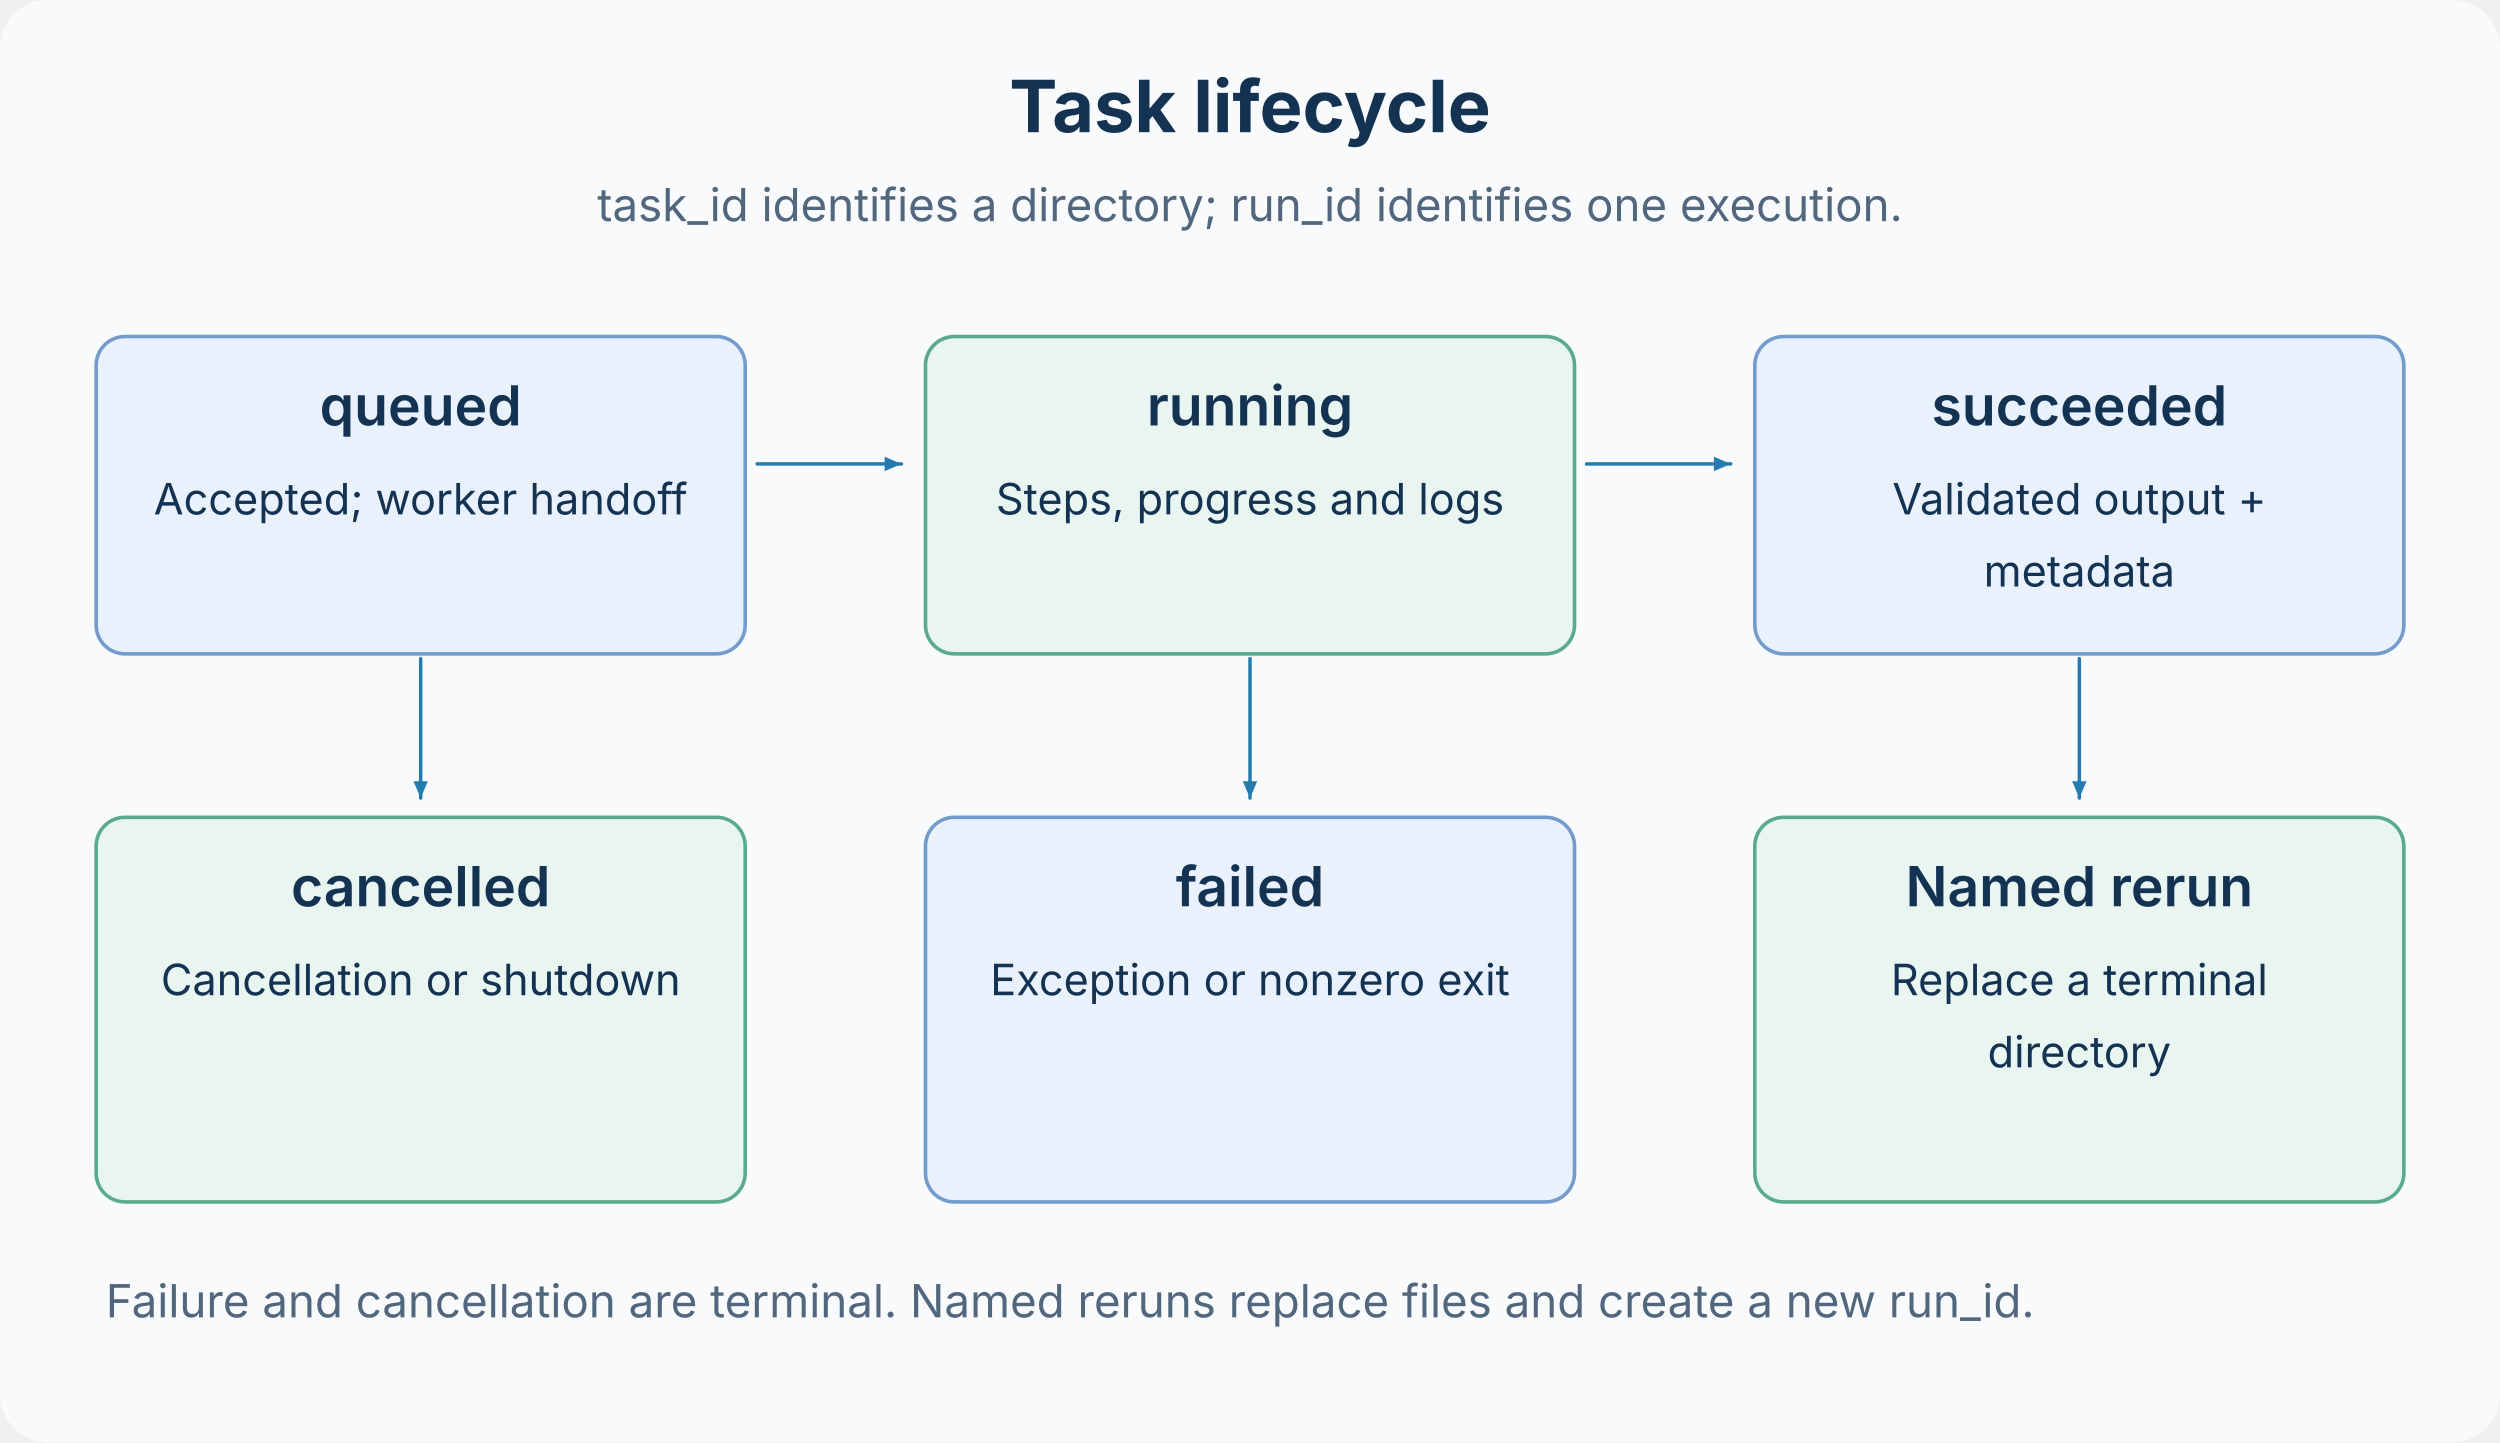
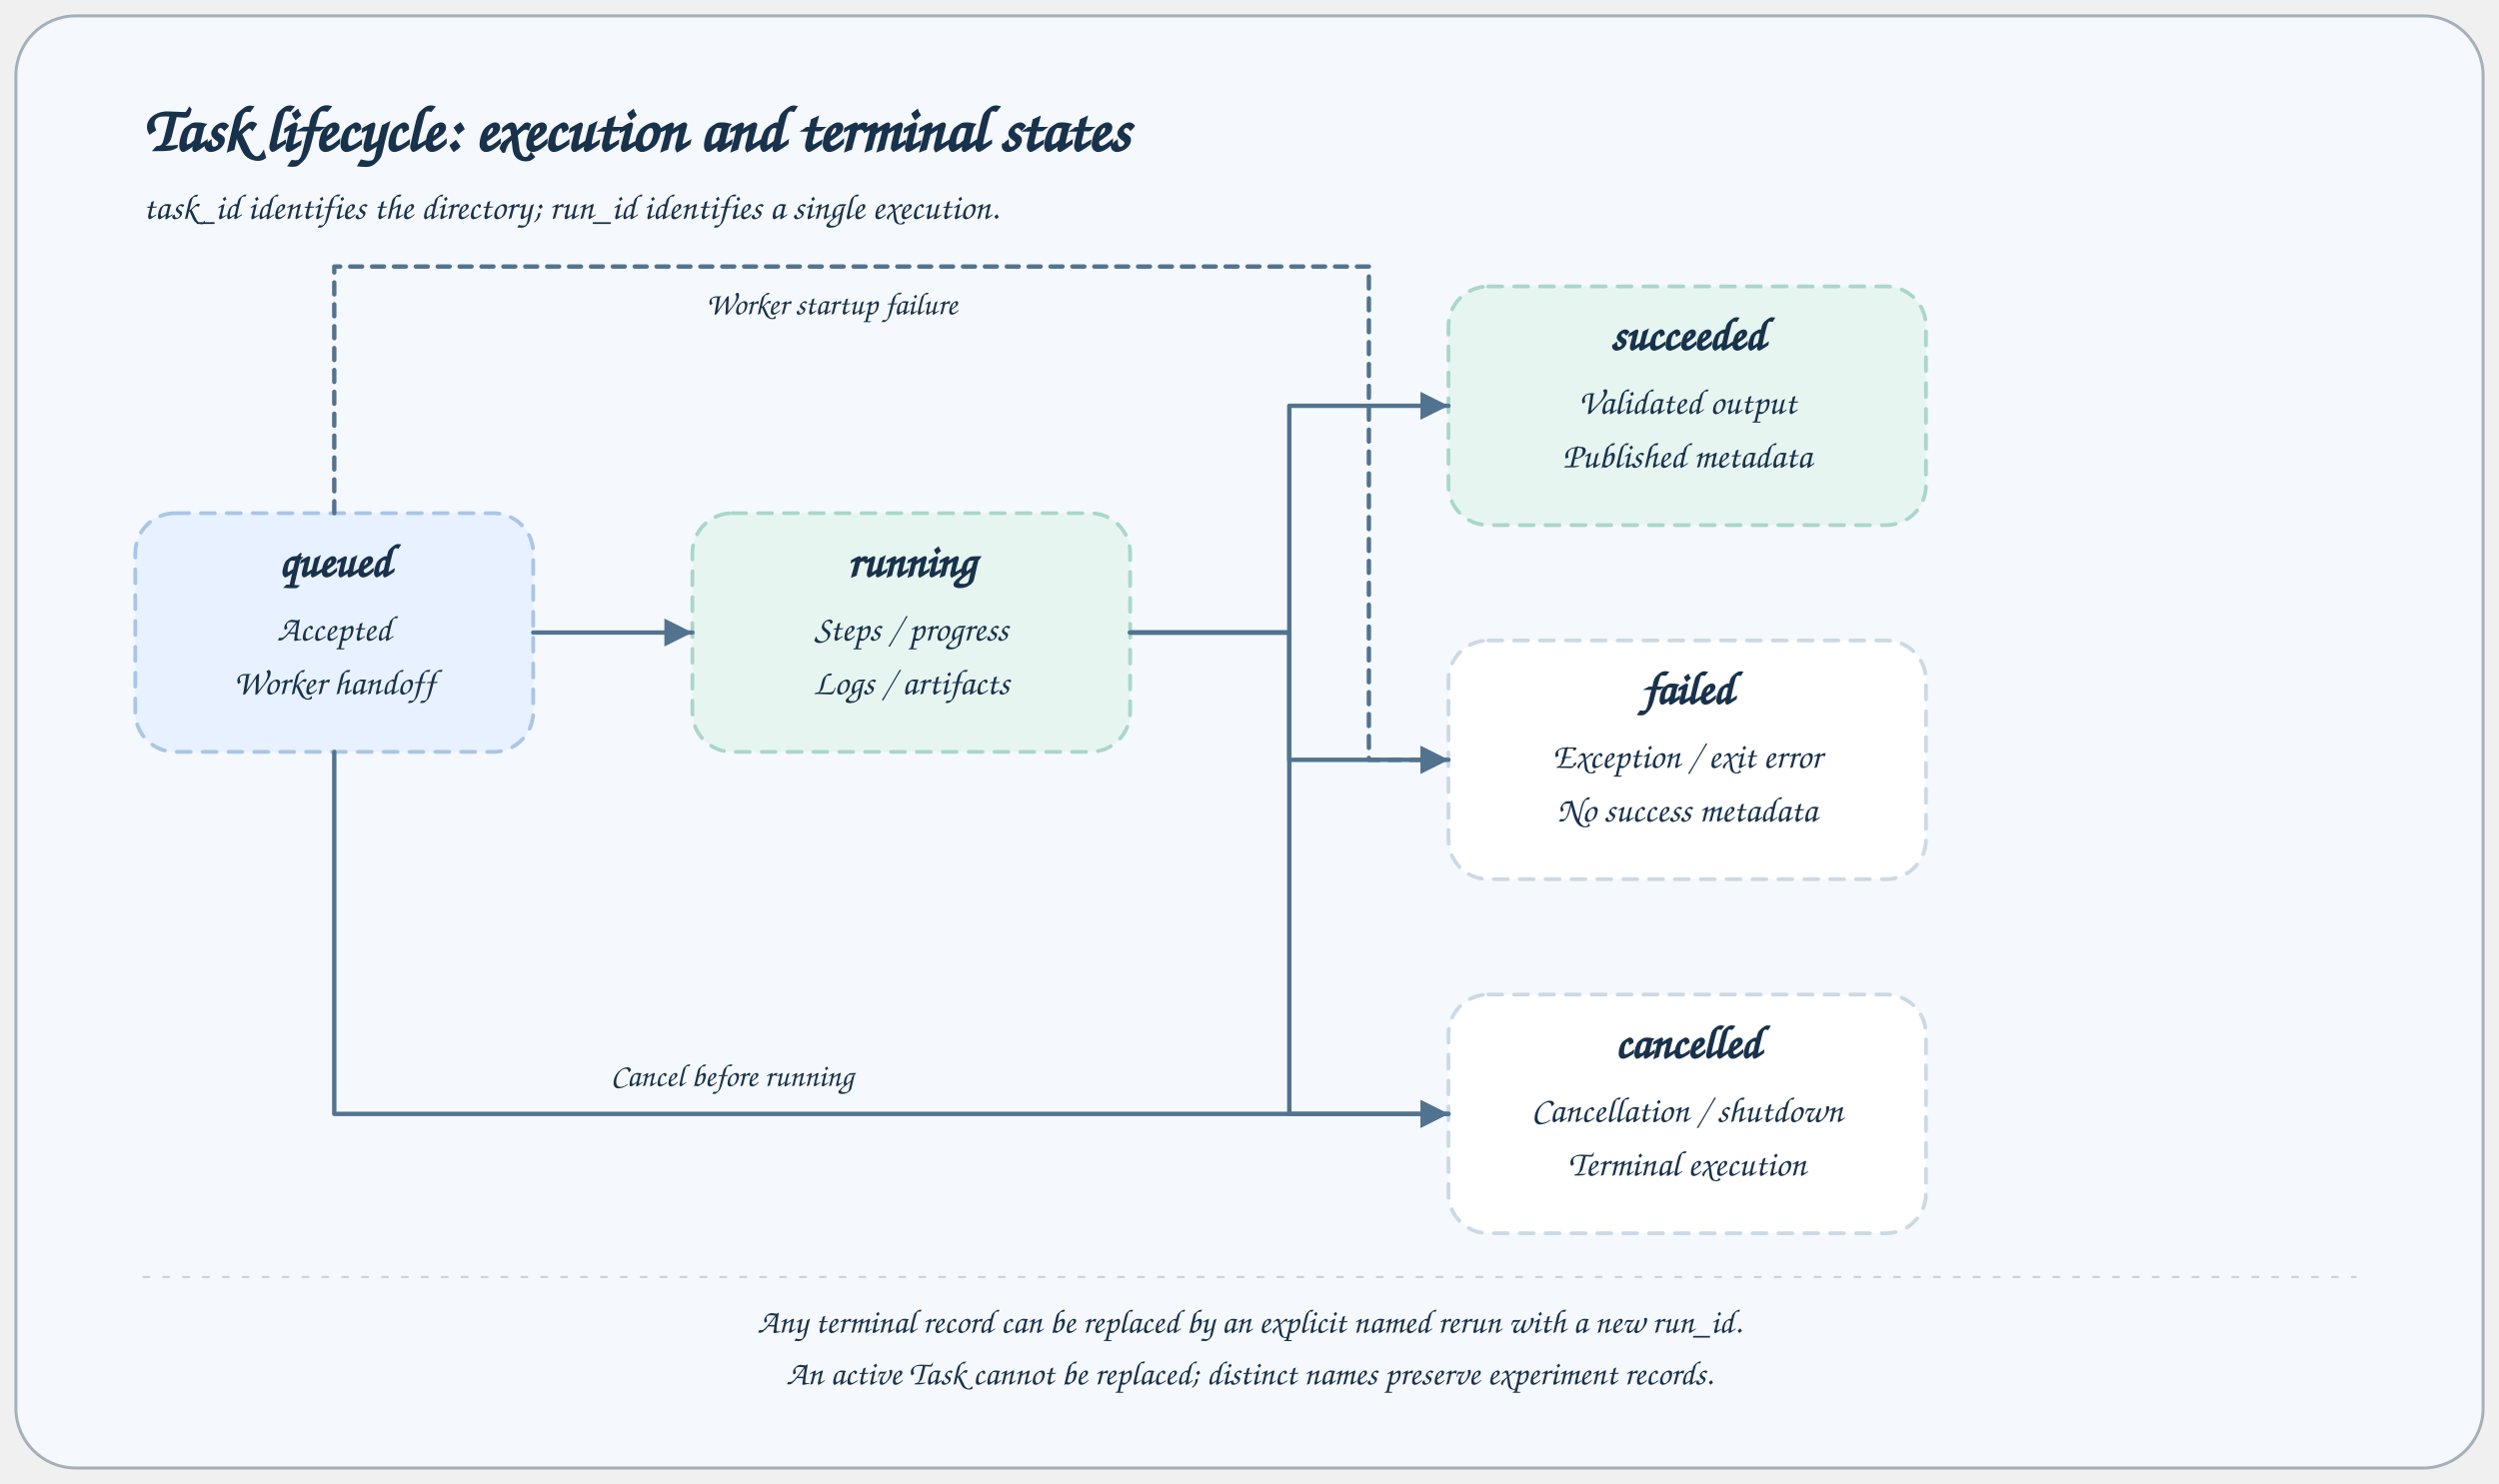
- <svg xmlns="http://www.w3.org/2000/svg" width="1040" height="600" viewBox="0 0 1040 600" role="img" aria-labelledby="title desc">
+ <svg xmlns="http://www.w3.org/2000/svg" width="1256" height="746" viewBox="0 0 1256 746" role="img" aria-labelledby="title desc">
  <defs>
-     <marker id="arrow" viewBox="0 0 8 6" refX="7" refY="3" markerWidth="8" markerHeight="6" markerUnits="userSpaceOnUse" orient="auto-start-reverse">
-       <path d="M 0 0 L 7 3 L 0 6 z" fill="#247baf" />
+     <marker id="arrow" viewBox="0 0 10 10" refX="9" refY="5" markerWidth="8" markerHeight="8" orient="auto-start-reverse">
+       <path d="M 1 1 L 9 5 L 1 9 Z" fill="#52738f" />
    </marker>
  </defs>
-   <rect width="1040" height="600" rx="20" fill="#f8fafc" />
-   <g font-family="Comic Sans MS, Bradley Hand, -apple-system, BlinkMacSystemFont, Segoe UI, sans-serif" fill="#143252">
-     <text text-anchor="middle" x="520" y="55" font-size="30" font-weight="700">Task lifecycle</text>
-     <path stroke-linecap="round" stroke-linejoin="round" d="M 315 193 L 375 193" stroke="#247baf" stroke-width="1.45" fill="none" marker-end="url(#arrow)" />
-     <path stroke-linecap="round" stroke-linejoin="round" d="M 660 193 L 720 193" stroke="#247baf" stroke-width="1.45" fill="none" marker-end="url(#arrow)" />
-     <path stroke-linecap="round" stroke-linejoin="round" d="M 175.0 274 L 175.0 315 L 175.0 315 L 175.0 332" stroke="#247baf" stroke-width="1.45" fill="none" marker-end="url(#arrow)" />
-     <path stroke-linecap="round" stroke-linejoin="round" d="M 520.0 274 L 520.0 315 L 520.0 315 L 520.0 332" stroke="#247baf" stroke-width="1.45" fill="none" marker-end="url(#arrow)" />
-     <path stroke-linecap="round" stroke-linejoin="round" d="M 865.0 274 L 865.0 315 L 865.0 315 L 865.0 332" stroke="#247baf" stroke-width="1.45" fill="none" marker-end="url(#arrow)" />
-     <rect x="40" y="140" width="270" height="132" rx="12" fill="#e9f1fc" stroke="#739bcc" stroke-width="1.5" />
-     <text x="175.0" y="177" text-anchor="middle" font-size="23" font-weight="600">queued</text>
-     <text x="175.0" y="214" text-anchor="middle" font-size="18">Accepted; worker handoff</text>
-     <rect x="385" y="140" width="270" height="132" rx="12" fill="#e8f5f0" stroke="#5aab8c" stroke-width="1.5" />
-     <text x="520.0" y="177" text-anchor="middle" font-size="23" font-weight="600">running</text>
-     <text x="520.0" y="214" text-anchor="middle" font-size="18">Steps, progress and logs</text>
-     <rect x="730" y="140" width="270" height="132" rx="12" fill="#e9f1fc" stroke="#739bcc" stroke-width="1.5" />
-     <text x="865.0" y="177" text-anchor="middle" font-size="23" font-weight="600">succeeded</text>
-     <rect x="40" y="340" width="270" height="160" rx="12" fill="#e8f5f0" stroke="#5aab8c" stroke-width="1.5" />
-     <text x="175.0" y="377" text-anchor="middle" font-size="23" font-weight="600">cancelled</text>
-     <text x="175.0" y="414" text-anchor="middle" font-size="18">Cancellation or shutdown</text>
-     <rect x="385" y="340" width="270" height="160" rx="12" fill="#e9f1fc" stroke="#739bcc" stroke-width="1.5" />
-     <text x="520.0" y="377" text-anchor="middle" font-size="23" font-weight="600">failed</text>
-     <text x="520.0" y="414" text-anchor="middle" font-size="18">Exception or nonzero exit</text>
-     <rect x="730" y="340" width="270" height="160" rx="12" fill="#e8f5f0" stroke="#5aab8c" stroke-width="1.5" />
-     <text x="865.0" y="377" text-anchor="middle" font-size="23" font-weight="600">Named rerun</text>
-     <text x="44" y="548" font-size="19" fill="#52677e">Failure and cancellation are terminal. Named reruns replace files and create a new run_id.</text>
-     <text text-anchor="middle" x="520" y="92.0" font-size="19" fill="#52677e">task_id identifies a directory; run_id identifies one execution.</text>
-     <text x="865.0" y="214" text-anchor="middle" font-size="18">Validated output +</text>
-     <text x="865.0" y="244" text-anchor="middle" font-size="18">metadata</text>
-     <text x="865.0" y="414" text-anchor="middle" font-size="18">Replace a terminal</text>
-     <text x="865.0" y="444" text-anchor="middle" font-size="18">directory</text>
+   <rect x="8" y="8" width="1240.0" height="730.0" rx="30" fill="#f5f8fc" stroke="#18324b" stroke-width="1.5" stroke-linejoin="round" stroke-opacity="0.35" />
+   <g transform="translate(28 28)" font-family="'Comic Sans MS', 'Chalkboard SE', 'Comic Neue', cursive" data-diagram-content="true">
+     <g font-family="'Comic Sans MS', 'Chalkboard SE', 'Comic Neue', cursive" fill="#18324b">
+       <text x="44" y="48" font-size="32" font-weight="700" text-anchor="start">Task lifecycle: execution and terminal states</text>
+       <text x="44" y="82" font-size="18" font-weight="400" text-anchor="start" fill="#18324b">task_id identifies the directory; run_id identifies a single execution.</text>
+       <rect x="40" y="230" width="200" height="120" rx="20" fill="#e8f1ff" stroke="#a9c5e8" stroke-width="1.9" stroke-dasharray="7 6" stroke-linecap="round" />
+       <text x="140.0" y="262" font-size="23" font-weight="700" text-anchor="middle">queued</text>
+       <text x="140.0" y="294" font-size="18" font-weight="400" text-anchor="middle">Accepted</text>
+       <text x="140.0" y="321" font-size="18" font-weight="400" text-anchor="middle">Worker handoff</text>
+       <rect x="320" y="230" width="220" height="120" rx="20" fill="#e7f5f1" stroke="#a9d7ca" stroke-width="1.9" stroke-dasharray="7 6" stroke-linecap="round" />
+       <text x="430.0" y="262" font-size="23" font-weight="700" text-anchor="middle">running</text>
+       <text x="430.0" y="294" font-size="18" font-weight="400" text-anchor="middle">Steps / progress</text>
+       <text x="430.0" y="321" font-size="18" font-weight="400" text-anchor="middle">Logs / artifacts</text>
+       <path d="M 240 290 H 320" fill="none" stroke="#52738f" stroke-width="2.2" marker-end="url(#arrow)" stroke-linecap="round" stroke-linejoin="round" />
+       <rect x="700" y="116" width="240" height="120" rx="20" fill="#e7f5f1" stroke="#a9d7ca" stroke-width="1.9" stroke-dasharray="7 6" stroke-linecap="round" />
+       <text x="820.0" y="148" font-size="23" font-weight="700" text-anchor="middle">succeeded</text>
+       <text x="820.0" y="180" font-size="18" font-weight="400" text-anchor="middle">Validated output</text>
+       <text x="820.0" y="207" font-size="18" font-weight="400" text-anchor="middle">Published metadata</text>
+       <path d="M 540 290 H 620 V 176 H 700" fill="none" stroke="#52738f" stroke-width="2.2" marker-end="url(#arrow)" stroke-linecap="round" stroke-linejoin="round" />
+       <rect x="700" y="294" width="240" height="120" rx="20" fill="#ffffff" stroke="#ccd9e5" stroke-width="1.9" stroke-dasharray="7 6" stroke-linecap="round" />
+       <text x="820.0" y="326" font-size="23" font-weight="700" text-anchor="middle">failed</text>
+       <text x="820.0" y="358" font-size="18" font-weight="400" text-anchor="middle">Exception / exit error</text>
+       <text x="820.0" y="385" font-size="18" font-weight="400" text-anchor="middle">No success metadata</text>
+       <path d="M 540 290 H 620 V 354 H 700" fill="none" stroke="#52738f" stroke-width="2.2" marker-end="url(#arrow)" stroke-linecap="round" stroke-linejoin="round" />
+       <rect x="700" y="472" width="240" height="120" rx="20" fill="#ffffff" stroke="#ccd9e5" stroke-width="1.9" stroke-dasharray="7 6" stroke-linecap="round" />
+       <text x="820.0" y="504" font-size="23" font-weight="700" text-anchor="middle">cancelled</text>
+       <text x="820.0" y="536" font-size="18" font-weight="400" text-anchor="middle">Cancellation / shutdown</text>
+       <text x="820.0" y="563" font-size="18" font-weight="400" text-anchor="middle">Terminal execution</text>
+       <path d="M 540 290 H 620 V 532 H 700" fill="none" stroke="#52738f" stroke-width="2.2" marker-end="url(#arrow)" stroke-linecap="round" stroke-linejoin="round" />
+       <path d="M 140 350 V 532 H 700" fill="none" stroke="#52738f" stroke-width="2.2" marker-end="url(#arrow)" stroke-linecap="round" stroke-linejoin="round" />
+       <text x="340" y="518" font-size="16" font-weight="400" text-anchor="middle">Cancel before running</text>
+       <text x="600.0" y="642" font-size="17" font-weight="400" text-anchor="middle">Any terminal record can be replaced by an explicit named rerun with a new run_id.</text>
+       <text x="600.0" y="668" font-size="17" font-weight="400" text-anchor="middle">An active Task cannot be replaced; distinct names preserve experiment records.</text>
+       <path d="M 140 230 V 106 H 660 V 354 H 700" fill="none" stroke="#52738f" stroke-width="2.2" stroke-dasharray="6 5" marker-end="url(#arrow)" stroke-linecap="round" stroke-linejoin="round" />
+       <text x="390" y="130" font-size="16" text-anchor="middle">Worker startup failure</text>
+     </g>
+     <path d="M 44 614 H 1156" fill="none" stroke="#18324b" stroke-opacity="0.2" stroke-width="1" stroke-dasharray="3 7" stroke-linecap="round" />
  </g>
</svg>
